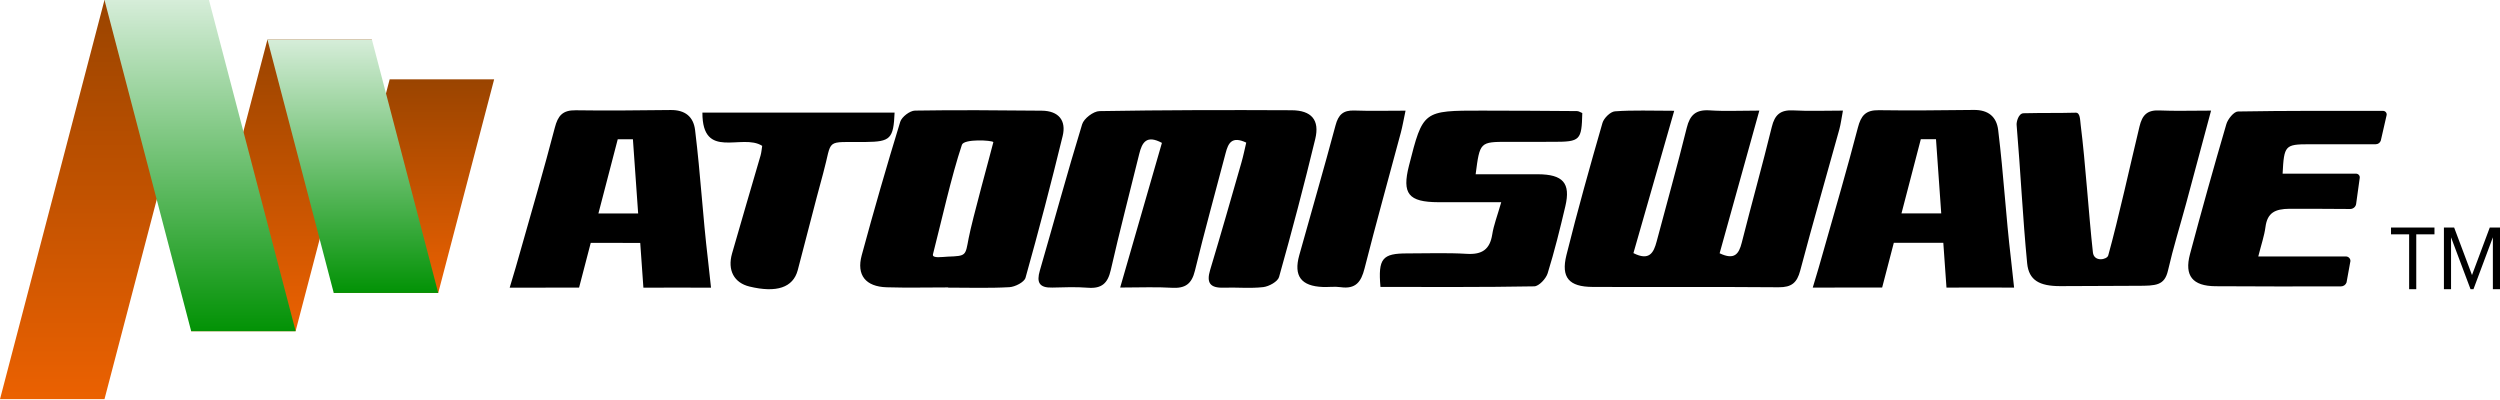
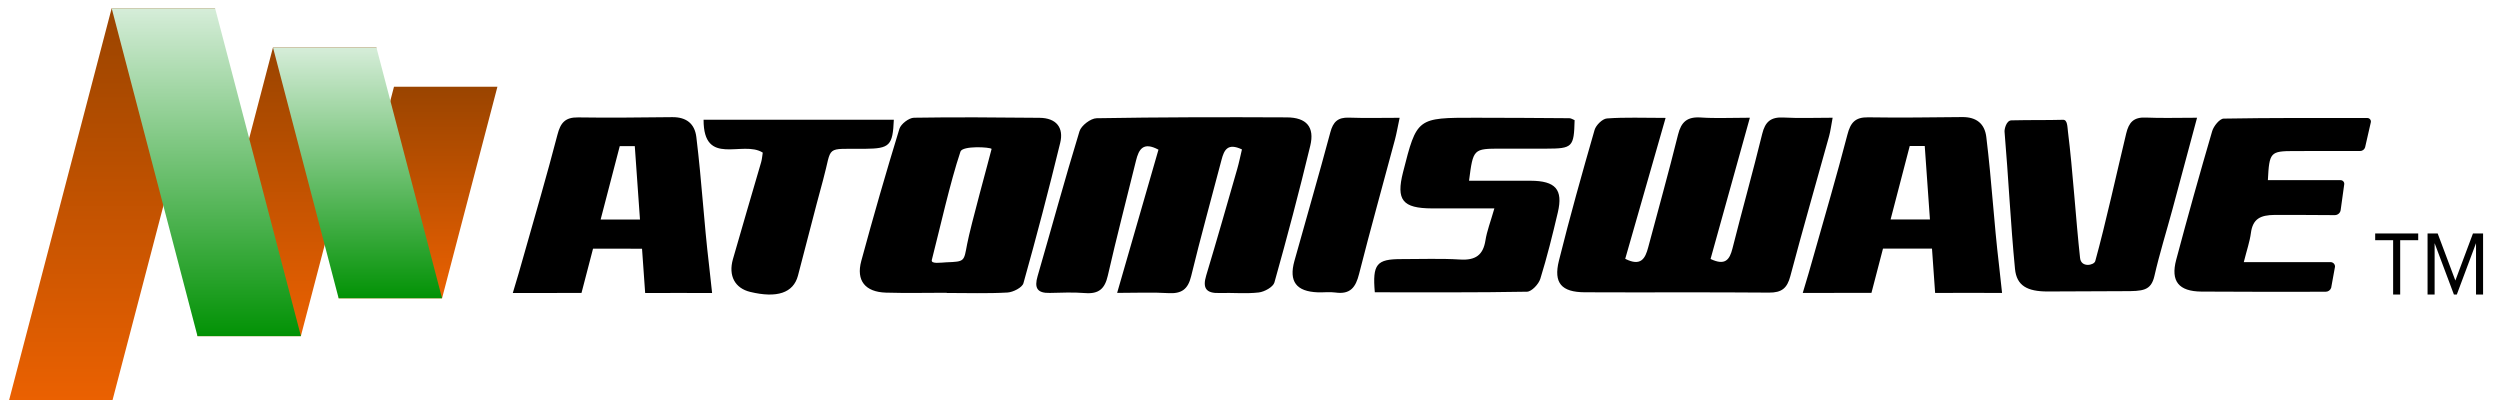
- <svg xmlns="http://www.w3.org/2000/svg" viewBox="0 0 1919.575 306.48">
+ <svg xmlns="http://www.w3.org/2000/svg" viewBox="0 0 606.733 96.871" version="1.1" id="svg45" width="606.733" height="96.871">
+   <defs id="defs49" />
  <linearGradient id="a" gradientUnits="userSpaceOnUse" x1="317.84" y1="224.944" x2="317.84" y2="60.902">
-     <stop offset="0" stop-color="#eb6101" />
-     <stop offset="1" stop-color="#9a4400" />
+     <stop offset="0" stop-color="#eb6101" id="stop2" />
+     <stop offset="1" stop-color="#9a4400" id="stop4" />
  </linearGradient>
-   <path fill="url(#a)" d="M336.482 224.944h-80.224l42.94-164.042h80.225z" />
  <linearGradient id="b" gradientUnits="userSpaceOnUse" x1="216.145" y1="254.308" x2="216.145" y2="30.393">
-     <stop offset="0" stop-color="#eb6101" />
-     <stop offset="1" stop-color="#9a4400" />
+     <stop offset="0" stop-color="#eb6101" id="stop9" />
+     <stop offset="1" stop-color="#9a4400" id="stop11" />
  </linearGradient>
-   <path fill="url(#b)" d="M226.951 254.307h-80.224l58.612-223.914h80.225z" />
  <linearGradient id="c" gradientUnits="userSpaceOnUse" x1="80.225" y1="306.48" x2="80.225">
-     <stop offset="0" stop-color="#eb6101" />
-     <stop offset="1" stop-color="#9a4400" />
+     <stop offset="0" stop-color="#eb6101" id="stop16" />
+     <stop offset="1" stop-color="#9a4400" id="stop18" />
  </linearGradient>
-   <path fill="url(#c)" d="M80.225 306.48H0L80.225 0h80.225z" />
  <linearGradient id="d" gradientUnits="userSpaceOnUse" x1="270.914" y1="224.944" x2="270.914" y2="30.393">
-     <stop offset="0" stop-color="#029205" />
-     <stop offset="1" stop-color="#d6edd9" />
+     <stop offset="0" stop-color="#029205" id="stop23" />
+     <stop offset="1" stop-color="#d6edd9" id="stop25" />
  </linearGradient>
-   <path fill="url(#d)" d="M285.564 30.393h-80.225l50.926 194.551h80.225z" />
  <linearGradient id="e" gradientUnits="userSpaceOnUse" x1="153.621" y1="254.308" x2="153.621">
-     <stop offset="0" stop-color="#029205" />
-     <stop offset="1" stop-color="#d6edd9" />
+     <stop offset="0" stop-color="#029205" id="stop30" />
+     <stop offset="1" stop-color="#d6edd9" id="stop32" />
  </linearGradient>
-   <path fill="url(#e)" d="M227.018 254.307L160.45 0H80.225l66.568 254.307z" />
-   <g>
-     <path d="M956.903 109.502c-11.134-5.284-13.855.505-15.822 8.03-7.866 30.099-16.257 60.075-23.576 90.298-2.473 10.212-7.424 13.78-17.895 13.128-12.012-.748-24.11-.173-39.508-.173l32.056-111.079c-11.87-6.394-15.269-.281-17.428 8.516-7.296 29.73-15.071 59.355-21.865 89.192-2.287 10.044-6.887 14.345-17.551 13.517-9.069-.704-18.246-.375-27.364-.12-10.075.283-12.138-4.061-9.561-12.941 10.878-37.478 21.088-75.146 32.517-112.461 1.35-4.407 8.655-10.013 13.29-10.093 49.163-.845 98.345-.908 147.519-.665 15.301.076 21.683 7.502 18.181 22.011-8.57 35.509-17.906 70.854-27.802 106.034-.99 3.518-7.71 7.244-12.151 7.758-9.998 1.156-20.244.085-30.372.427-10.66.36-13.311-3.918-10.385-13.619 8.275-27.435 16.12-54.994 24.043-82.529 1.457-5.057 2.48-10.23 3.674-15.231zM1285.509 85.06l-31.317 109.289c12.23 6.203 15.54-.285 17.822-8.891 7.721-29.114 15.893-58.12 23.128-87.346 2.451-9.902 7.044-14.096 17.712-13.366 11.486.786 23.073.178 38.017.178l-30.492 109.551c11.338 5.395 14.779.643 17.001-8.167 7.483-29.674 15.792-59.153 23.063-88.874 2.288-9.352 6.631-13.22 16.6-12.665 12.013.668 24.095.158 38.02.158-1.171 6.208-1.652 10.377-2.761 14.381-10.023 36.172-20.449 72.242-30.054 108.517-2.44 9.215-6.553 12.828-16.549 12.742-47.641-.412-95.289-.019-142.933-.259-18.008-.091-24.31-7.175-20.015-24.439 8.462-34.004 17.963-67.771 27.668-101.463 1.064-3.694 6.084-8.666 9.589-8.923 13.998-1.026 28.123-.423 45.501-.423zM727.901 220.689c-15.714 0-31.439.379-47.137-.105-16.055-.495-23.246-9.305-19.12-24.549a3227.636 3227.636 0 0 1 29.572-102.484c1.155-3.769 7.384-8.562 11.337-8.631 32.426-.563 64.871-.213 97.309.067 13.168.114 18.938 7.691 16.082 19.421a3235.773 3235.773 0 0 1-28.519 108.864c-.946 3.37-7.996 6.986-12.404 7.232-15.662.876-31.407.342-47.121.342l.001-.157zm-11.546-25.449c-.877 3.411 7.367 1.967 11.327 1.818 14.433-.544 13.499-.647 16.077-14.143 2.754-14.417 16.835-65.069 18.977-73.812-1.215-1.453-22.572-2.635-24.156 2.086-8.051 24.001-15.825 59.164-22.225 84.051zM1697.727 84.93c-6.92 25.782-12.983 48.537-19.143 71.266-4.645 17.138-9.967 34.124-13.913 51.41-2.666 11.68-9.13 11.837-23.695 11.837-21.41 0-36.148.252-59.069.252-15.879 0-24.123-4.426-25.395-17.535-3.424-35.295-5.094-71.054-8.102-106.387-.166-1.946 1.312-8.725 5.357-8.818 15.975-.37 26.698-.059 40.032-.432 3.477-.097 3.312 5.445 3.819 9.459 3.646 28.826 6.166 68.832 9.366 97.717.761 7.708 10.854 5.785 11.791 2.405 7.906-28.52 17.061-70.237 24.001-98.993 2.091-8.665 5.791-12.74 15.266-12.312 12.024.542 24.097.131 39.685.131zM1133.047 133.782c16.574 0 32.179-.054 47.784.014 19.301.084 25.266 6.77 21.094 24.531-4.06 17.287-8.334 34.561-13.587 51.526-1.277 4.122-6.711 9.948-10.329 10.014-39.396.721-78.811.451-118.046.451-1.917-21.906 1.411-25.767 20.615-25.741 15.207.02 30.458-.597 45.607.329 11.904.728 17.802-3.471 19.602-14.894 1.13-7.171 3.861-14.103 6.904-24.745-17.583 0-32.95.052-48.316-.012-22.949-.096-28.018-6.457-22.515-28.087 10.744-42.231 10.744-42.267 56.027-42.232 24.328.019 48.656.162 72.983.358 1.383.011 2.758 1.008 4.062 1.517-.498 20.929-1.615 22.053-21.952 22.093-11.659.023-23.318-.004-34.977.005-21.727.016-21.727.02-24.956 24.873zM585.232 111.989c-15.43-9.917-46.001 11.499-45.907-25.526h147.568c-.835 20.072-3.219 22.375-22.154 22.558-32.283.311-25.191-3.233-32.705 24.116-6.788 24.705-12.908 49.582-19.513 74.335-3.566 13.362-16.304 17.563-37.035 12.548-11.775-2.848-17.075-12.442-13.393-25.394 7.142-25.126 14.628-50.159 21.899-75.251.663-2.288.806-4.72 1.24-7.386zM1079.219 84.978c-1.578 7.416-2.374 12.188-3.619 16.845-9.308 34.793-19.016 69.489-27.88 104.388-2.58 10.16-6.715 15.946-18.37 14.284-4.464-.637-9.109.03-13.661-.145-16.641-.639-22.52-8.406-18.095-24.31 9.26-33.288 18.964-66.461 27.882-99.835 2.164-8.1 5.82-11.666 14.518-11.344 12.46.46 24.952.117 39.225.117zM485.971 106.931h-11.649l-14.849 56.977h30.524l-4.026-56.977zm57.712 93.323l2.255 20.632c-4.555-.145-47.357-.001-51.918 0l-2.428-34.367-38.004-.038-8.95 34.341c-20.032 0-36.576.064-53.292.064 3.288-10.644 6.02-20.336 8.394-28.701 8.899-31.352 18.058-62.642 26.269-94.165 2.363-9.071 5.87-13.509 16.057-13.346 24.311.389 48.638.041 72.956-.198 10.987-.108 17.438 5.091 18.689 15.403 4.453 36.698 5.629 63.666 9.972 100.375zM1486.512 106.867h-11.649l-14.849 56.977h30.524l-4.026-56.977zm57.713 93.323l2.255 20.632c-4.555-.145-47.357-.001-51.918 0l-2.428-34.367-38.004-.038-8.95 34.341c-20.032 0-36.576.064-53.292.064 3.288-10.644 6.02-20.336 8.394-28.701 8.899-31.352 18.058-62.642 26.269-94.165 2.363-9.071 5.87-13.509 16.057-13.346 24.311.389 48.638.041 72.956-.198 10.987-.108 17.438 5.091 18.689 15.403 4.453 36.698 5.629 63.666 9.972 100.375zM1801.743 216.868l2.808-15.46c.758-2.216-.937-4.503-3.337-4.503l-67.243.025c2.356-9.389 4.638-15.889 5.514-22.563 1.454-11.076 7.346-13.954 18.547-14.064 10.018-.099 33.903.13 46.499.167 2.319.007 4.267-1.66 4.576-3.896l2.774-20.032c.235-1.695-1.12-3.202-2.878-3.202h-56.348c1.105-21.713 1.866-22.515 20.333-22.583 11.74-.043 37.404.015 51.184-.01 1.813-.003 3.382-1.166 3.894-2.858l4.391-19.2c.538-1.779-.811-3.56-2.717-3.561-36.596-.014-74.815-.173-111.375.476-3.115.055-7.769 5.821-8.907 9.71a4233.756 4233.756 0 0 0-27.925 99.839c-4.43 16.63 2.003 24.466 19.556 24.621 27.308.241 68.037.172 96.357.128 1.959-.003 3.678-1.225 4.297-3.034z" />
-     <g>
-       <path d="M1855.278 222.069h-5.474v-42.128h-13.916v-5.255h33.371v5.255h-13.981v42.128zM1919.575 222.069h-5.474v-39.853l-14.904 39.853h-2.243l-14.968-39.853v39.853h-5.474v-47.383h7.846l13.718 36.514 13.653-36.514h7.846v47.383z" />
+   <g id="g62" transform="matrix(0.3128953,0,0,0.3128953,2,2)">
+     <path id="path7" d="m 336.482,224.944 h -80.224 l 42.94,-164.042 h 80.225 z" style="fill:url(#a)" />
+     <path id="path14" d="M 226.951,254.307 H 146.727 L 205.339,30.393 h 80.225 z" style="fill:url(#b)" />
+     <path id="path21" d="M 80.225,306.48 H 0 L 80.225,0 h 80.225 z" style="fill:url(#c)" />
+     <path id="path28" d="m 285.564,30.393 h -80.225 l 50.926,194.551 h 80.225 z" style="fill:url(#d)" />
+     <path id="path35" d="M 227.018,254.307 160.45,0 H 80.225 l 66.568,254.307 z" style="fill:url(#e)" />
+     <g id="g43">
+       <path id="path37" d="m 956.903,109.502 c -11.134,-5.284 -13.855,0.505 -15.822,8.03 -7.866,30.099 -16.257,60.075 -23.576,90.298 -2.473,10.212 -7.424,13.78 -17.895,13.128 -12.012,-0.748 -24.11,-0.173 -39.508,-0.173 l 32.056,-111.079 c -11.87,-6.394 -15.269,-0.281 -17.428,8.516 -7.296,29.73 -15.071,59.355 -21.865,89.192 -2.287,10.044 -6.887,14.345 -17.551,13.517 -9.069,-0.704 -18.246,-0.375 -27.364,-0.12 -10.075,0.283 -12.138,-4.061 -9.561,-12.941 10.878,-37.478 21.088,-75.146 32.517,-112.461 1.35,-4.407 8.655,-10.013 13.29,-10.093 49.163,-0.845 98.345,-0.908 147.519,-0.665 15.301,0.076 21.683,7.502 18.181,22.011 -8.57,35.509 -17.906,70.854 -27.802,106.034 -0.99,3.518 -7.71,7.244 -12.151,7.758 -9.998,1.156 -20.244,0.085 -30.372,0.427 -10.66,0.36 -13.311,-3.918 -10.385,-13.619 8.275,-27.435 16.12,-54.994 24.043,-82.529 1.457,-5.057 2.48,-10.23 3.674,-15.231 z m 328.606,-24.442 -31.317,109.289 c 12.23,6.203 15.54,-0.285 17.822,-8.891 7.721,-29.114 15.893,-58.12 23.128,-87.346 2.451,-9.902 7.044,-14.096 17.712,-13.366 11.486,0.786 23.073,0.178 38.017,0.178 l -30.492,109.551 c 11.338,5.395 14.779,0.643 17.001,-8.167 7.483,-29.674 15.792,-59.153 23.063,-88.874 2.288,-9.352 6.631,-13.22 16.6,-12.665 12.013,0.668 24.095,0.158 38.02,0.158 -1.171,6.208 -1.652,10.377 -2.761,14.381 -10.023,36.172 -20.449,72.242 -30.054,108.517 -2.44,9.215 -6.553,12.828 -16.549,12.742 -47.641,-0.412 -95.289,-0.019 -142.933,-0.259 -18.008,-0.091 -24.31,-7.175 -20.015,-24.439 8.462,-34.004 17.963,-67.771 27.668,-101.463 1.064,-3.694 6.084,-8.666 9.589,-8.923 13.998,-1.026 28.123,-0.423 45.501,-0.423 z M 727.901,220.689 c -15.714,0 -31.439,0.379 -47.137,-0.105 -16.055,-0.495 -23.246,-9.305 -19.12,-24.549 A 3227.636,3227.636 0 0 1 691.216,93.551 c 1.155,-3.769 7.384,-8.562 11.337,-8.631 32.426,-0.563 64.871,-0.213 97.309,0.067 13.168,0.114 18.938,7.691 16.082,19.421 a 3235.773,3235.773 0 0 1 -28.519,108.864 c -0.946,3.37 -7.996,6.986 -12.404,7.232 -15.662,0.876 -31.407,0.342 -47.121,0.342 z M 716.355,195.24 c -0.877,3.411 7.367,1.967 11.327,1.818 14.433,-0.544 13.499,-0.647 16.077,-14.143 2.754,-14.417 16.835,-65.069 18.977,-73.812 -1.215,-1.453 -22.572,-2.635 -24.156,2.086 -8.051,24.001 -15.825,59.164 -22.225,84.051 z M 1697.727,84.93 c -6.92,25.782 -12.983,48.537 -19.143,71.266 -4.645,17.138 -9.967,34.124 -13.913,51.41 -2.666,11.68 -9.13,11.837 -23.695,11.837 -21.41,0 -36.148,0.252 -59.069,0.252 -15.879,0 -24.123,-4.426 -25.395,-17.535 -3.424,-35.295 -5.094,-71.054 -8.102,-106.387 -0.166,-1.946 1.312,-8.725 5.357,-8.818 15.975,-0.37 26.698,-0.059 40.032,-0.432 3.477,-0.097 3.312,5.445 3.819,9.459 3.646,28.826 6.166,68.832 9.366,97.717 0.761,7.708 10.854,5.785 11.791,2.405 7.906,-28.52 17.061,-70.237 24.001,-98.993 2.091,-8.665 5.791,-12.74 15.266,-12.312 12.024,0.542 24.097,0.131 39.685,0.131 z m -564.68,48.852 c 16.574,0 32.179,-0.054 47.784,0.014 19.301,0.084 25.266,6.77 21.094,24.531 -4.06,17.287 -8.334,34.561 -13.587,51.526 -1.277,4.122 -6.711,9.948 -10.329,10.014 -39.396,0.721 -78.811,0.451 -118.046,0.451 -1.917,-21.906 1.411,-25.767 20.615,-25.741 15.207,0.02 30.458,-0.597 45.607,0.329 11.904,0.728 17.802,-3.471 19.602,-14.894 1.13,-7.171 3.861,-14.103 6.904,-24.745 -17.583,0 -32.95,0.052 -48.316,-0.012 -22.949,-0.096 -28.018,-6.457 -22.515,-28.087 10.744,-42.231 10.744,-42.267 56.027,-42.232 24.328,0.019 48.656,0.162 72.983,0.358 1.383,0.011 2.758,1.008 4.062,1.517 -0.498,20.929 -1.615,22.053 -21.952,22.093 -11.659,0.023 -23.318,-0.004 -34.977,0.005 -21.727,0.016 -21.727,0.02 -24.956,24.873 z M 585.232,111.989 c -15.43,-9.917 -46.001,11.499 -45.907,-25.526 h 147.568 c -0.835,20.072 -3.219,22.375 -22.154,22.558 -32.283,0.311 -25.191,-3.233 -32.705,24.116 -6.788,24.705 -12.908,49.582 -19.513,74.335 -3.566,13.362 -16.304,17.563 -37.035,12.548 -11.775,-2.848 -17.075,-12.442 -13.393,-25.394 7.142,-25.126 14.628,-50.159 21.899,-75.251 0.663,-2.288 0.806,-4.72 1.24,-7.386 z m 493.987,-27.011 c -1.578,7.416 -2.374,12.188 -3.619,16.845 -9.308,34.793 -19.016,69.489 -27.88,104.388 -2.58,10.16 -6.715,15.946 -18.37,14.284 -4.464,-0.637 -9.109,0.03 -13.661,-0.145 -16.641,-0.639 -22.52,-8.406 -18.095,-24.31 9.26,-33.288 18.964,-66.461 27.882,-99.835 2.164,-8.1 5.82,-11.666 14.518,-11.344 12.46,0.46 24.952,0.117 39.225,0.117 z m -593.248,21.953 h -11.649 l -14.849,56.977 h 30.524 z m 57.712,93.323 2.255,20.632 c -4.555,-0.145 -47.357,-0.001 -51.918,0 l -2.428,-34.367 -38.004,-0.038 -8.95,34.341 c -20.032,0 -36.576,0.064 -53.292,0.064 3.288,-10.644 6.02,-20.336 8.394,-28.701 8.899,-31.352 18.058,-62.642 26.269,-94.165 2.363,-9.071 5.87,-13.509 16.057,-13.346 24.311,0.389 48.638,0.041 72.956,-0.198 10.987,-0.108 17.438,5.091 18.689,15.403 4.453,36.698 5.629,63.666 9.972,100.375 z m 942.829,-93.387 h -11.649 l -14.849,56.977 h 30.524 z m 57.713,93.323 2.255,20.632 c -4.555,-0.145 -47.357,-0.001 -51.918,0 l -2.428,-34.367 -38.004,-0.038 -8.95,34.341 c -20.032,0 -36.576,0.064 -53.292,0.064 3.288,-10.644 6.02,-20.336 8.394,-28.701 8.899,-31.352 18.058,-62.642 26.269,-94.165 2.363,-9.071 5.87,-13.509 16.057,-13.346 24.311,0.389 48.638,0.041 72.956,-0.198 10.987,-0.108 17.438,5.091 18.689,15.403 4.453,36.698 5.629,63.666 9.972,100.375 z m 257.518,16.678 2.808,-15.46 c 0.758,-2.216 -0.937,-4.503 -3.337,-4.503 l -67.243,0.025 c 2.356,-9.389 4.638,-15.889 5.514,-22.563 1.454,-11.076 7.346,-13.954 18.547,-14.064 10.018,-0.099 33.903,0.13 46.499,0.167 2.319,0.007 4.267,-1.66 4.576,-3.896 l 2.774,-20.032 c 0.235,-1.695 -1.12,-3.202 -2.878,-3.202 h -56.348 c 1.105,-21.713 1.866,-22.515 20.333,-22.583 11.74,-0.043 37.404,0.015 51.184,-0.01 1.813,-0.003 3.382,-1.166 3.894,-2.858 l 4.391,-19.2 c 0.538,-1.779 -0.811,-3.56 -2.717,-3.561 -36.596,-0.014 -74.815,-0.173 -111.375,0.476 -3.115,0.055 -7.769,5.821 -8.907,9.71 a 4233.756,4233.756 0 0 0 -27.925,99.839 c -4.43,16.63 2.003,24.466 19.556,24.621 27.308,0.241 68.037,0.172 96.357,0.128 1.959,-0.003 3.678,-1.225 4.297,-3.034 z" />
+       <g id="g41">
+         <path id="path39" d="m 1855.278,222.069 h -5.474 v -42.128 h -13.916 v -5.255 h 33.371 v 5.255 h -13.981 z m 64.297,0 h -5.474 v -39.853 l -14.904,39.853 h -2.243 l -14.968,-39.853 v 39.853 h -5.474 v -47.383 h 7.846 l 13.718,36.514 13.653,-36.514 h 7.846 z" />
+       </g>
    </g>
  </g>
</svg>
